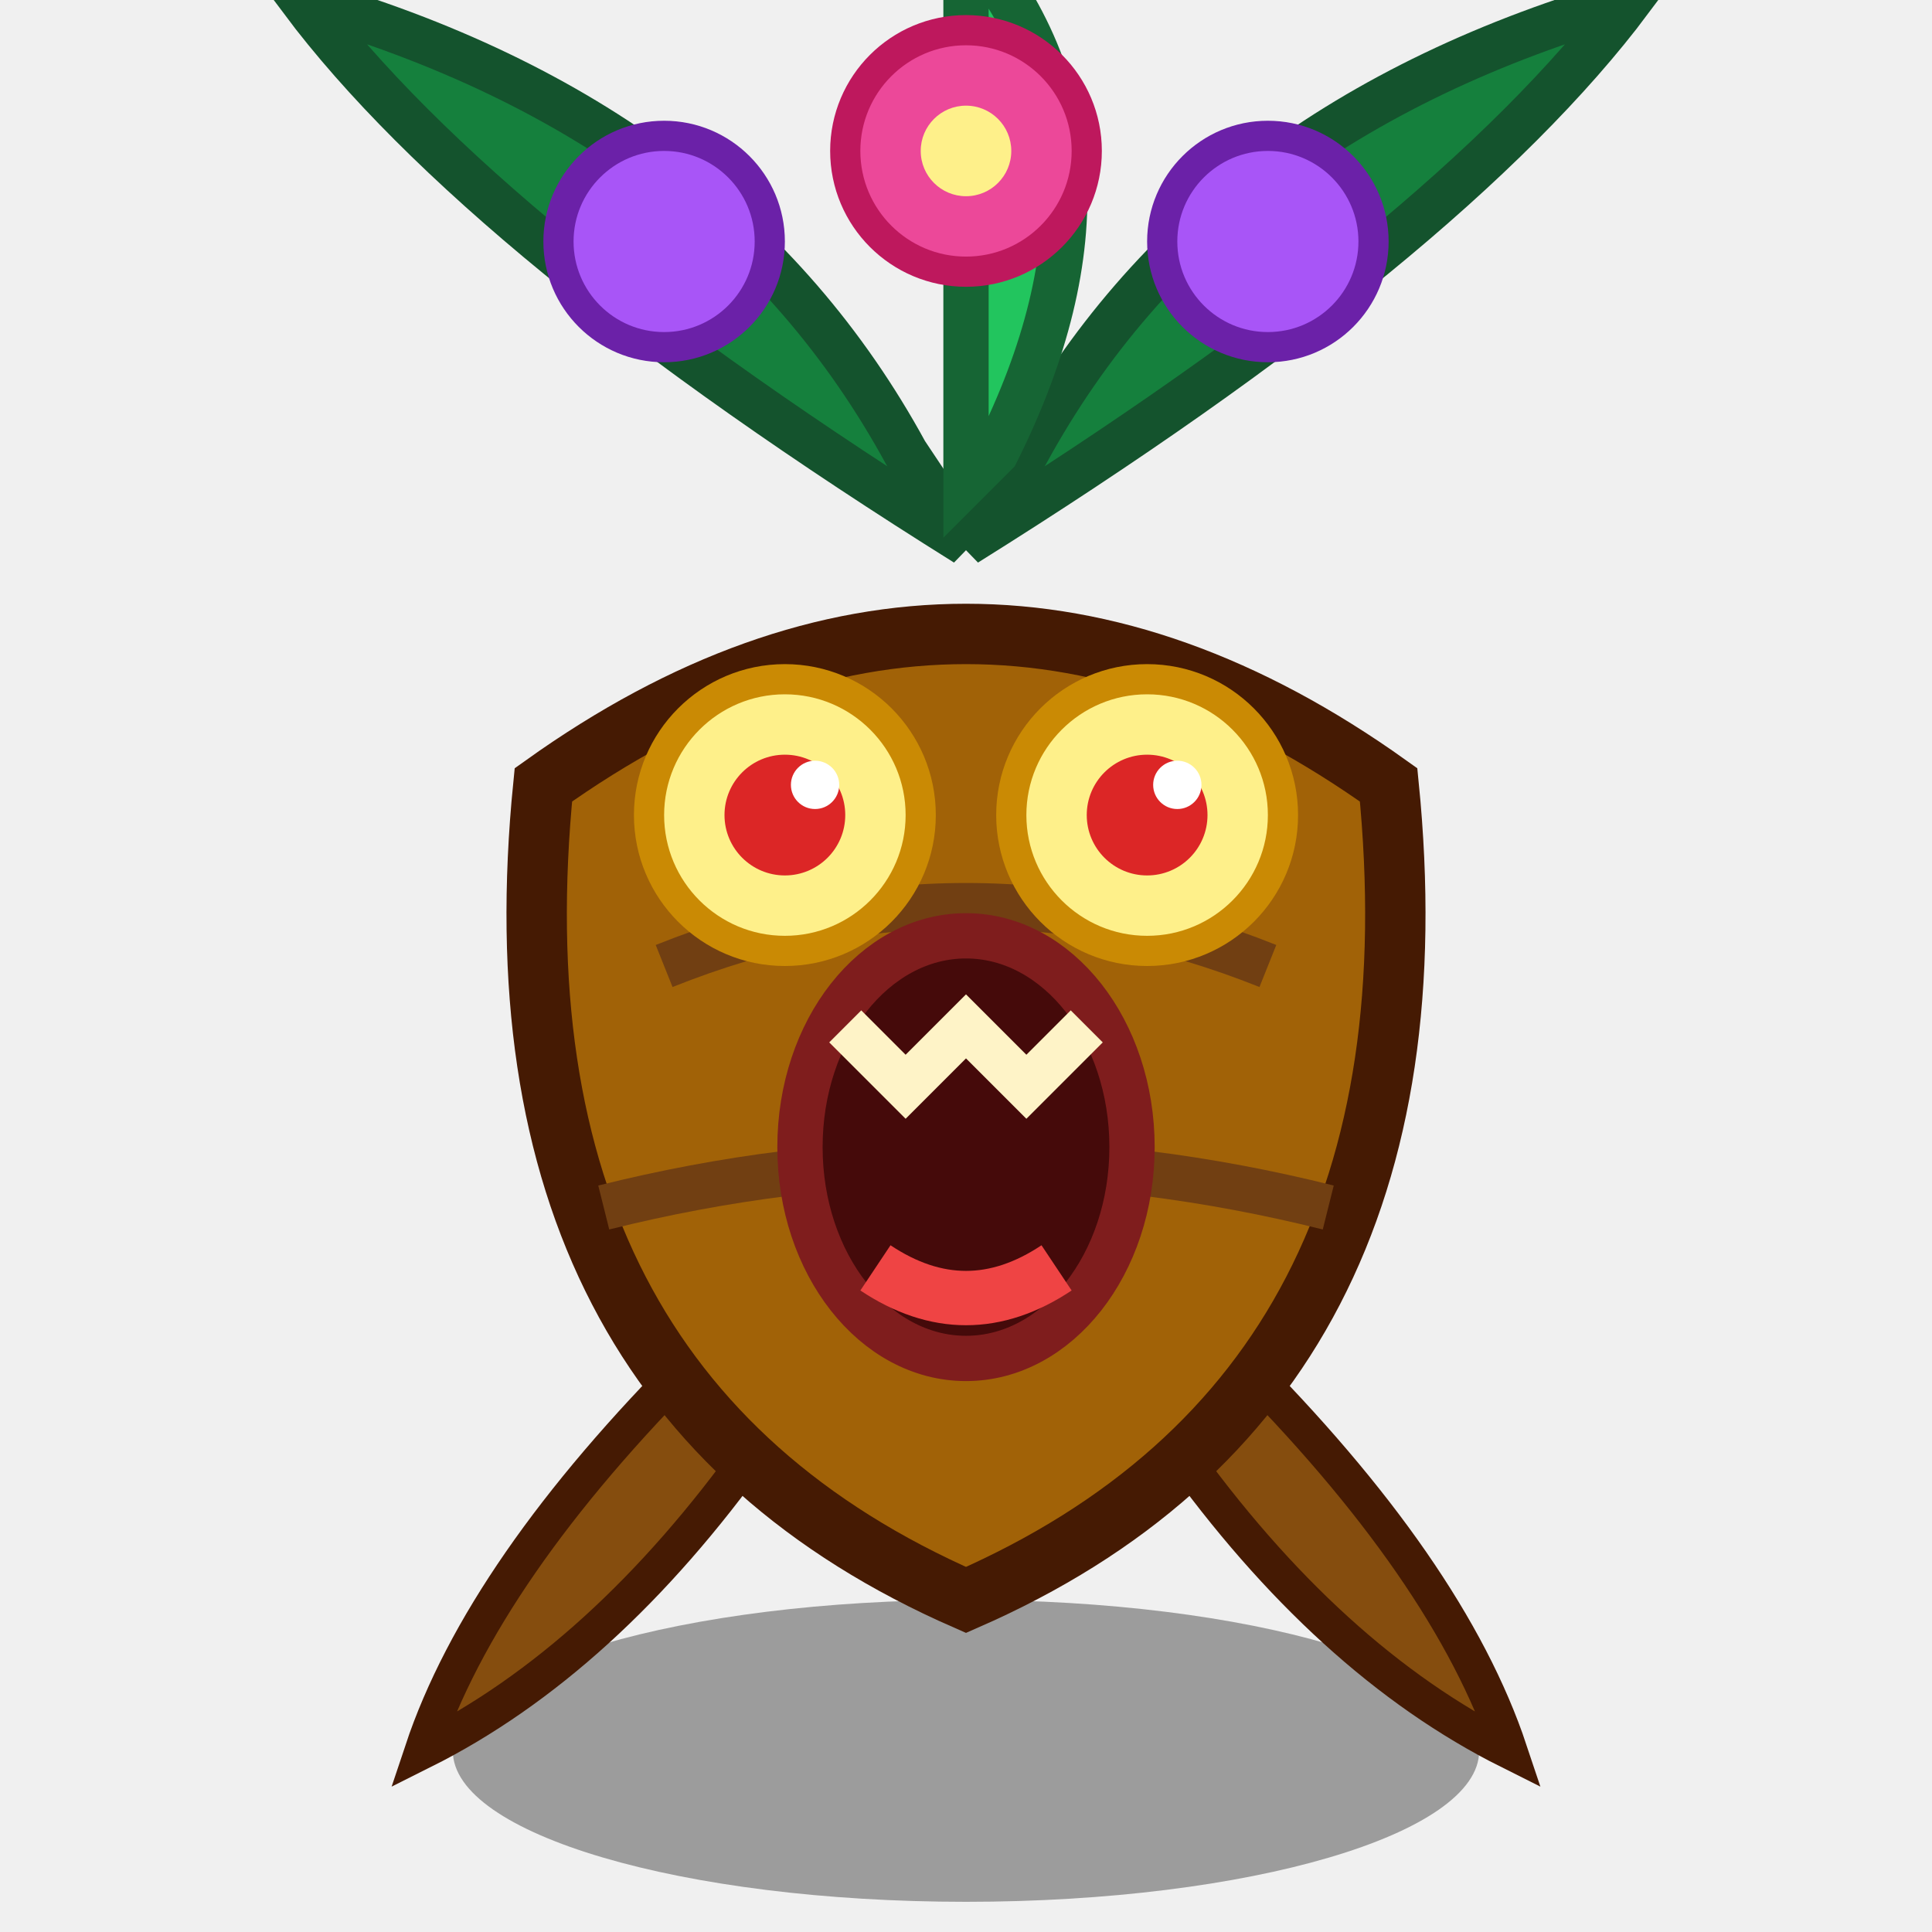
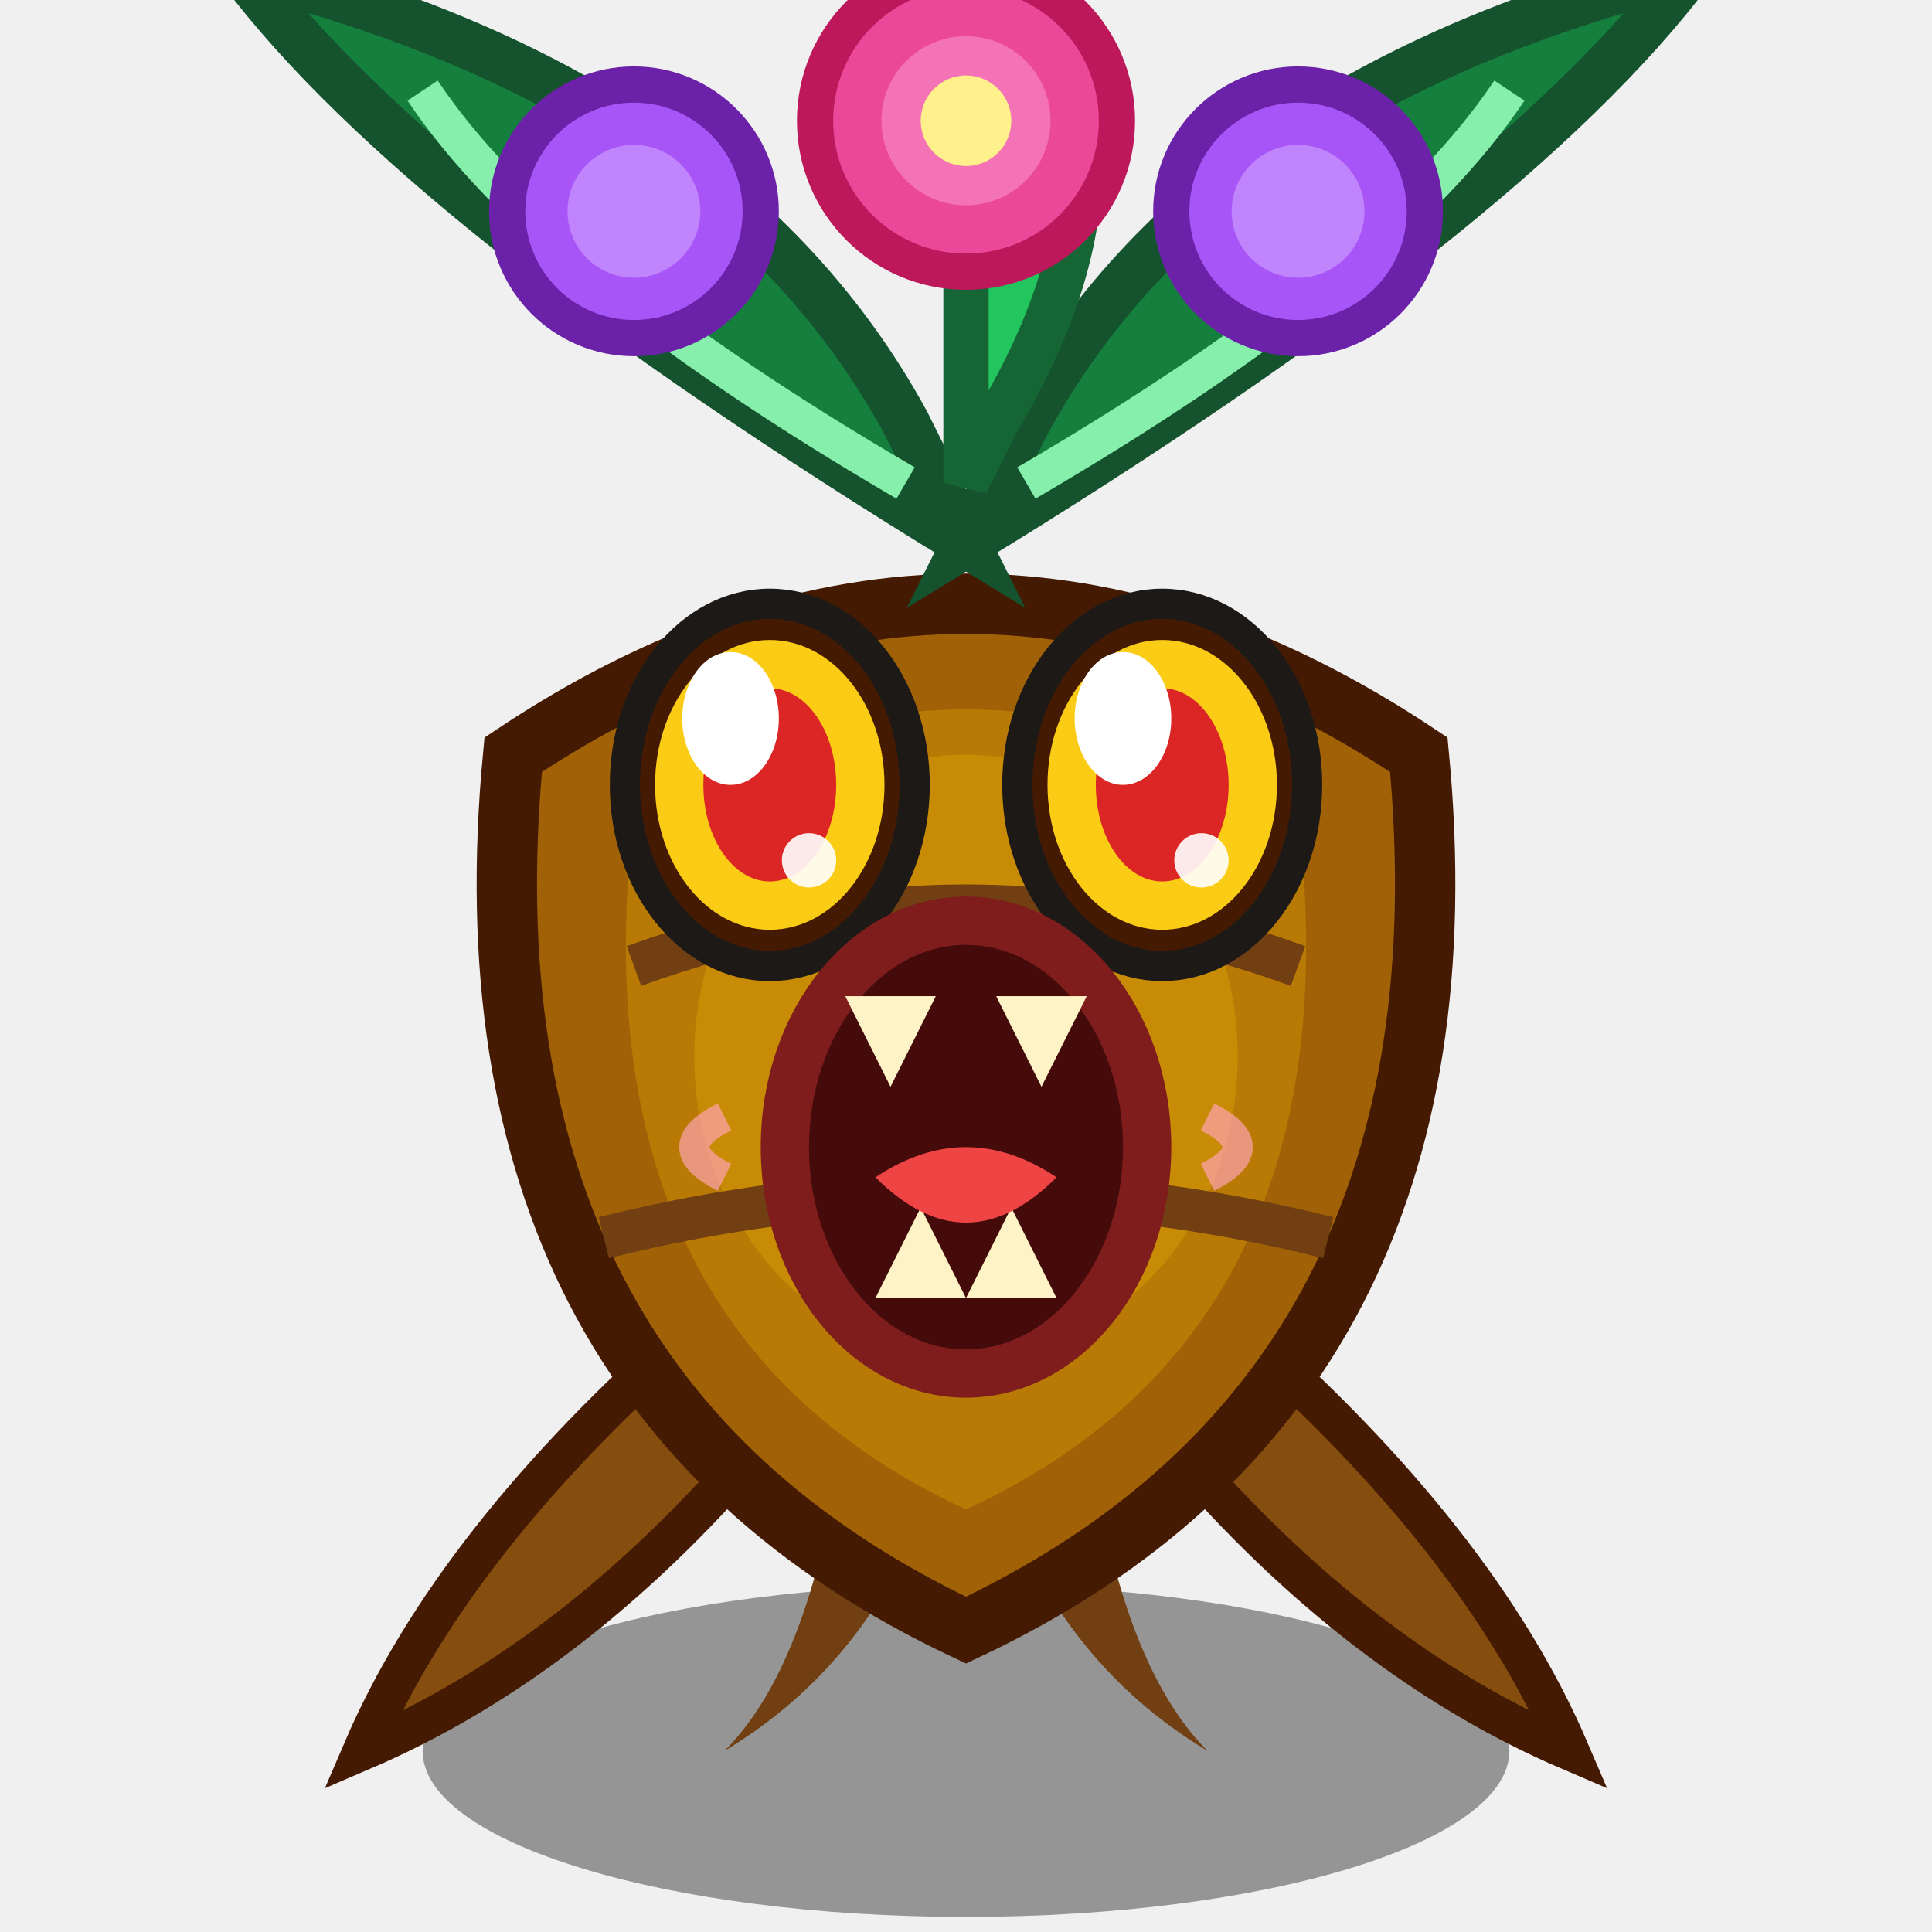
<svg xmlns="http://www.w3.org/2000/svg" viewBox="0 0 64 64" width="64" height="64">
-   <ellipse cx="32" cy="58" rx="17" ry="5" fill="rgba(0,0,0,0.35)" />
-   <path d="M23 45 Q16 52 14 58 Q20 55 25 48 Z" fill="#854d0e" stroke="#451a03" stroke-width="1.2" />
-   <path d="M41 45 Q48 52 50 58 Q44 55 39 48 Z" fill="#854d0e" stroke="#451a03" stroke-width="1.2" />
-   <path d="M18 26 Q32 16 46 26 Q48 46 32 53 Q16 46 18 26 Z" fill="#a16207" stroke="#451a03" stroke-width="2" />
-   <path d="M22 32 Q32 28 42 32" stroke="#713f12" stroke-width="1.5" fill="none" />
-   <path d="M20 40 Q32 37 44 40" stroke="#713f12" stroke-width="1.5" fill="none" />
-   <circle cx="26" cy="27" r="4.5" fill="#fef08a" stroke="#ca8a04" stroke-width="1" />
-   <circle cx="26" cy="27" r="2" fill="#dc2626" />
-   <circle cx="27" cy="26" r="0.8" fill="#ffffff" />
-   <circle cx="38" cy="27" r="4.5" fill="#fef08a" stroke="#ca8a04" stroke-width="1" />
-   <circle cx="38" cy="27" r="2" fill="#dc2626" />
-   <circle cx="39" cy="26" r="0.8" fill="#ffffff" />
-   <ellipse cx="32" cy="38" rx="5.5" ry="7" fill="#450a0a" stroke="#7f1d1d" stroke-width="1.5" />
-   <path d="M28 34 L30 36 L32 34 L34 36 L36 34" stroke="#fef3c7" stroke-width="1.5" fill="none" />
-   <path d="M29 42 Q32 44 35 42" stroke="#ef4444" stroke-width="1.8" fill="none" />
-   <path d="M32 18 Q16 8 10 0 Q24 4 30 15 Z" fill="#15803d" stroke="#14532d" stroke-width="1.5" />
-   <path d="M32 18 Q48 8 54 0 Q40 4 34 15 Z" fill="#15803d" stroke="#14532d" stroke-width="1.5" />
-   <path d="M32 16 Q32 3 32 -2 Q38 5 33 15 Z" fill="#22c55e" stroke="#166534" stroke-width="1.5" />
-   <circle cx="22" cy="8" r="3.5" fill="#a855f7" stroke="#6b21a8" stroke-width="1" />
-   <circle cx="42" cy="8" r="3.5" fill="#a855f7" stroke="#6b21a8" stroke-width="1" />
-   <circle cx="32" cy="5" r="4" fill="#ec4899" stroke="#be185d" stroke-width="1" />
-   <circle cx="32" cy="5" r="1.5" fill="#fef08a" />
+   <ellipse cx="32" cy="58" rx="18" ry="5.5" fill="rgba(0,0,0,0.38)" />
+   <path d="M23 44 Q15 51 12 58 Q19 55 25 48 Z" fill="#854d0e" stroke="#451a03" stroke-width="1.3" />
+   <path d="M41 44 Q49 51 52 58 Q45 55 39 48 Z" fill="#854d0e" stroke="#451a03" stroke-width="1.3" />
+   <path d="M28 47 Q27 55 24 58 Q29 55 31 49 Z" fill="#713f12" />
+   <path d="M36 47 Q37 55 40 58 Q35 55 33 49 Z" fill="#713f12" />
+   <path d="M17 25 Q32 15 47 25 Q49 46 32 54 Q15 46 17 25 Z" fill="#a16207" stroke="#451a03" stroke-width="2" />
+   <path d="M21 27 Q32 20 43 27 Q45 44 32 50 Q19 44 21 27 Z" fill="#ca8a04" opacity="0.6" />
+   <ellipse cx="32" cy="35" rx="9" ry="10" fill="#eab308" opacity="0.3" />
+   <path d="M21 32 Q32 28 43 32" stroke="#713f12" stroke-width="1.4" fill="none" />
+   <path d="M20 41 Q32 38 44 41" stroke="#713f12" stroke-width="1.4" fill="none" />
+   <path d="M32 18 Q14 7 8 -1 Q24 3 30 14 Z" fill="#15803d" stroke="#14532d" stroke-width="1.6" />
+   <path d="M30 16 Q18 9 14 3" stroke="#86efac" stroke-width="1.2" fill="none" />
+   <path d="M32 18 Q50 7 56 -1 Q40 3 34 14 Z" fill="#15803d" stroke="#14532d" stroke-width="1.6" />
+   <path d="M34 16 Q46 9 50 3" stroke="#86efac" stroke-width="1.2" fill="none" />
+   <path d="M32 16 Q32 2 32 -3 Q39 4 33 14 Z" fill="#22c55e" stroke="#166534" stroke-width="1.5" />
+   <ellipse cx="32" cy="3" rx="1.5" ry="3" fill="#ffffff" opacity="0.5" />
+   <circle cx="21" cy="7" r="4.2" fill="#a855f7" stroke="#6b21a8" stroke-width="1.2" />
+   <circle cx="21" cy="7" r="2.2" fill="#c084fc" />
+   <circle cx="43" cy="7" r="4.2" fill="#a855f7" stroke="#6b21a8" stroke-width="1.2" />
+   <circle cx="43" cy="7" r="2.2" fill="#c084fc" />
+   <circle cx="32" cy="4" r="5" fill="#ec4899" stroke="#be185d" stroke-width="1.2" />
+   <circle cx="32" cy="4" r="2.8" fill="#f472b6" />
+   <circle cx="32" cy="4" r="1.5" fill="#fef08a" />
+   <ellipse cx="25.5" cy="26" rx="4.8" ry="6" fill="#451a03" stroke="#1c1917" stroke-width="1" />
+   <ellipse cx="25.5" cy="26" rx="3.8" ry="4.8" fill="#facc15" />
+   <ellipse cx="25.5" cy="26" rx="2.2" ry="3.2" fill="#dc2626" />
+   <ellipse cx="24.2" cy="23.8" rx="1.6" ry="2.2" fill="#ffffff" />
+   <circle cx="26.8" cy="28.5" r="0.9" fill="#ffffff" opacity="0.9" />
+   <ellipse cx="38.5" cy="26" rx="4.8" ry="6" fill="#451a03" stroke="#1c1917" stroke-width="1" />
+   <ellipse cx="38.5" cy="26" rx="3.8" ry="4.8" fill="#facc15" />
+   <ellipse cx="38.5" cy="26" rx="2.2" ry="3.2" fill="#dc2626" />
+   <ellipse cx="37.2" cy="23.8" rx="1.6" ry="2.2" fill="#ffffff" />
+   <circle cx="39.8" cy="28.5" r="0.9" fill="#ffffff" opacity="0.9" />
+   <ellipse cx="32" cy="38" rx="6" ry="7.5" fill="#450a0a" stroke="#7f1d1d" stroke-width="1.6" />
+   <polygon points="28,33 29.5,36 31,33" fill="#fef3c7" />
+   <polygon points="33,33 34.5,36 36,33" fill="#fef3c7" />
+   <polygon points="29,43 30.5,40 32,43" fill="#fef3c7" />
+   <polygon points="32,43 33.5,40 35,43" fill="#fef3c7" />
+   <path d="M29 39 Q32 42 35 39 Q32 37 29 39 Z" fill="#ef4444" />
+   <path d="M24 37 Q22 38 24 39" stroke="#fda4af" stroke-width="1" fill="none" opacity="0.7" />
+   <path d="M40 37 Q42 38 40 39" stroke="#fda4af" stroke-width="1" fill="none" opacity="0.7" />
</svg>
